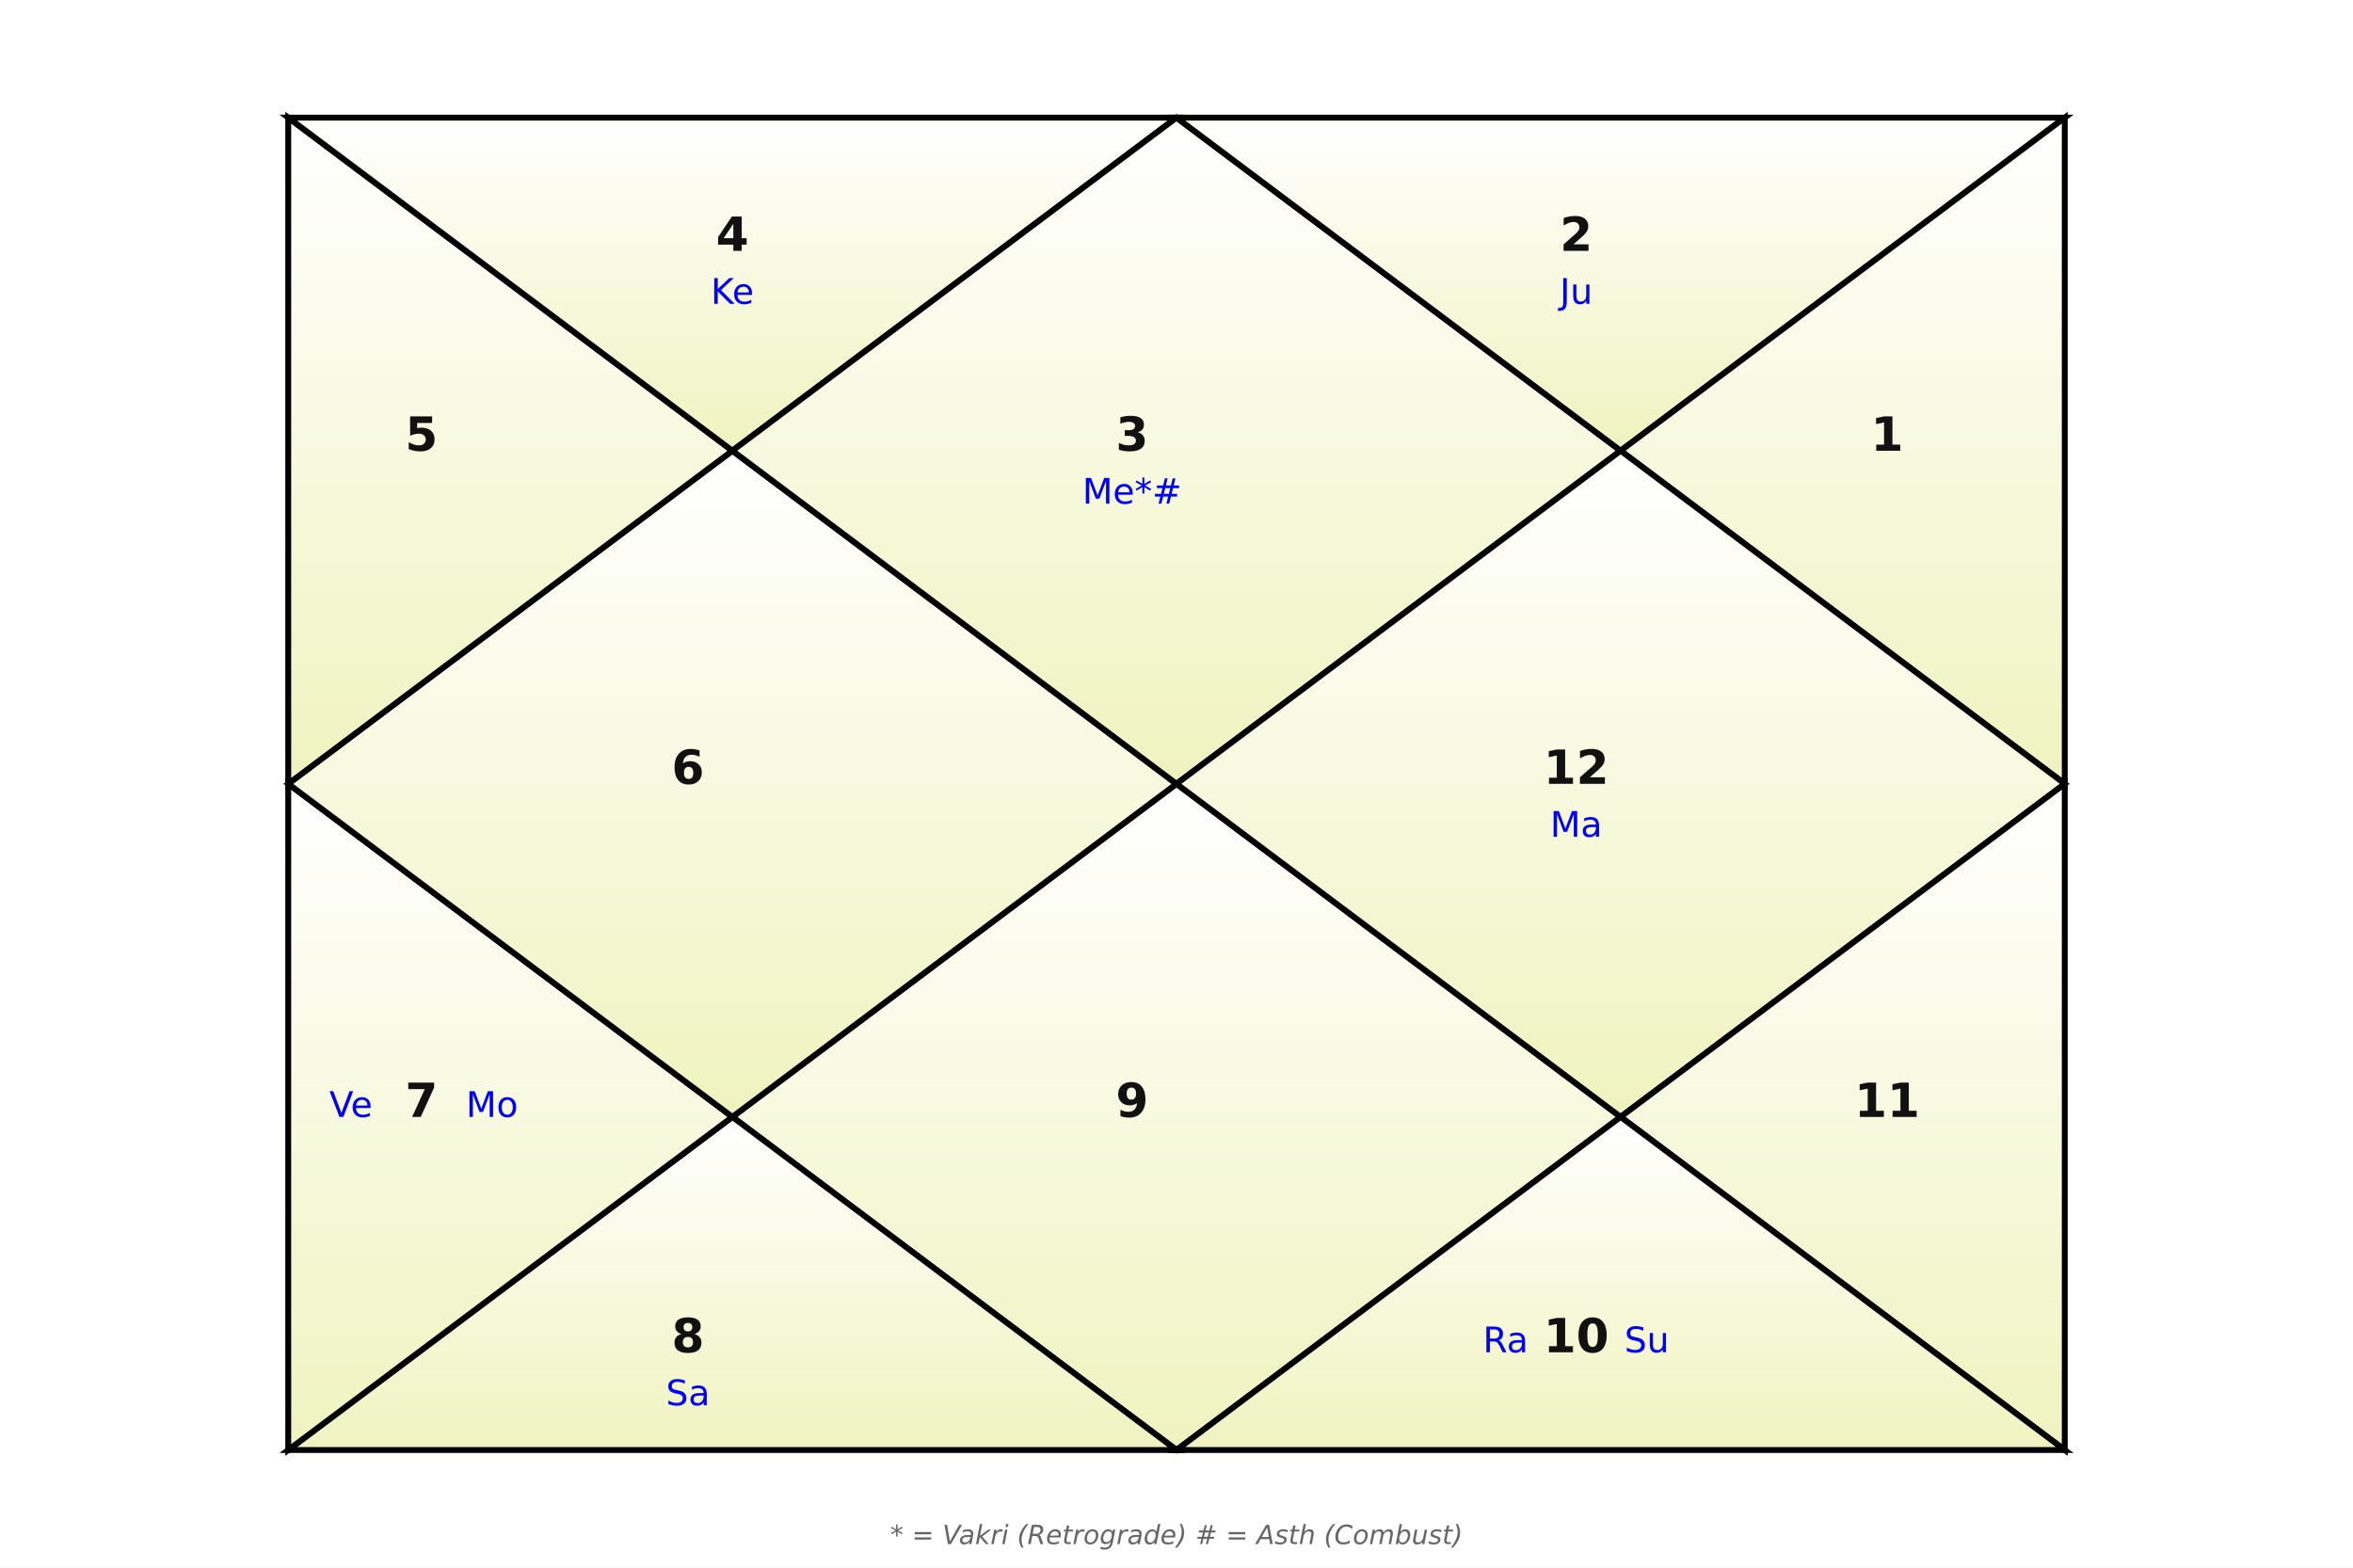
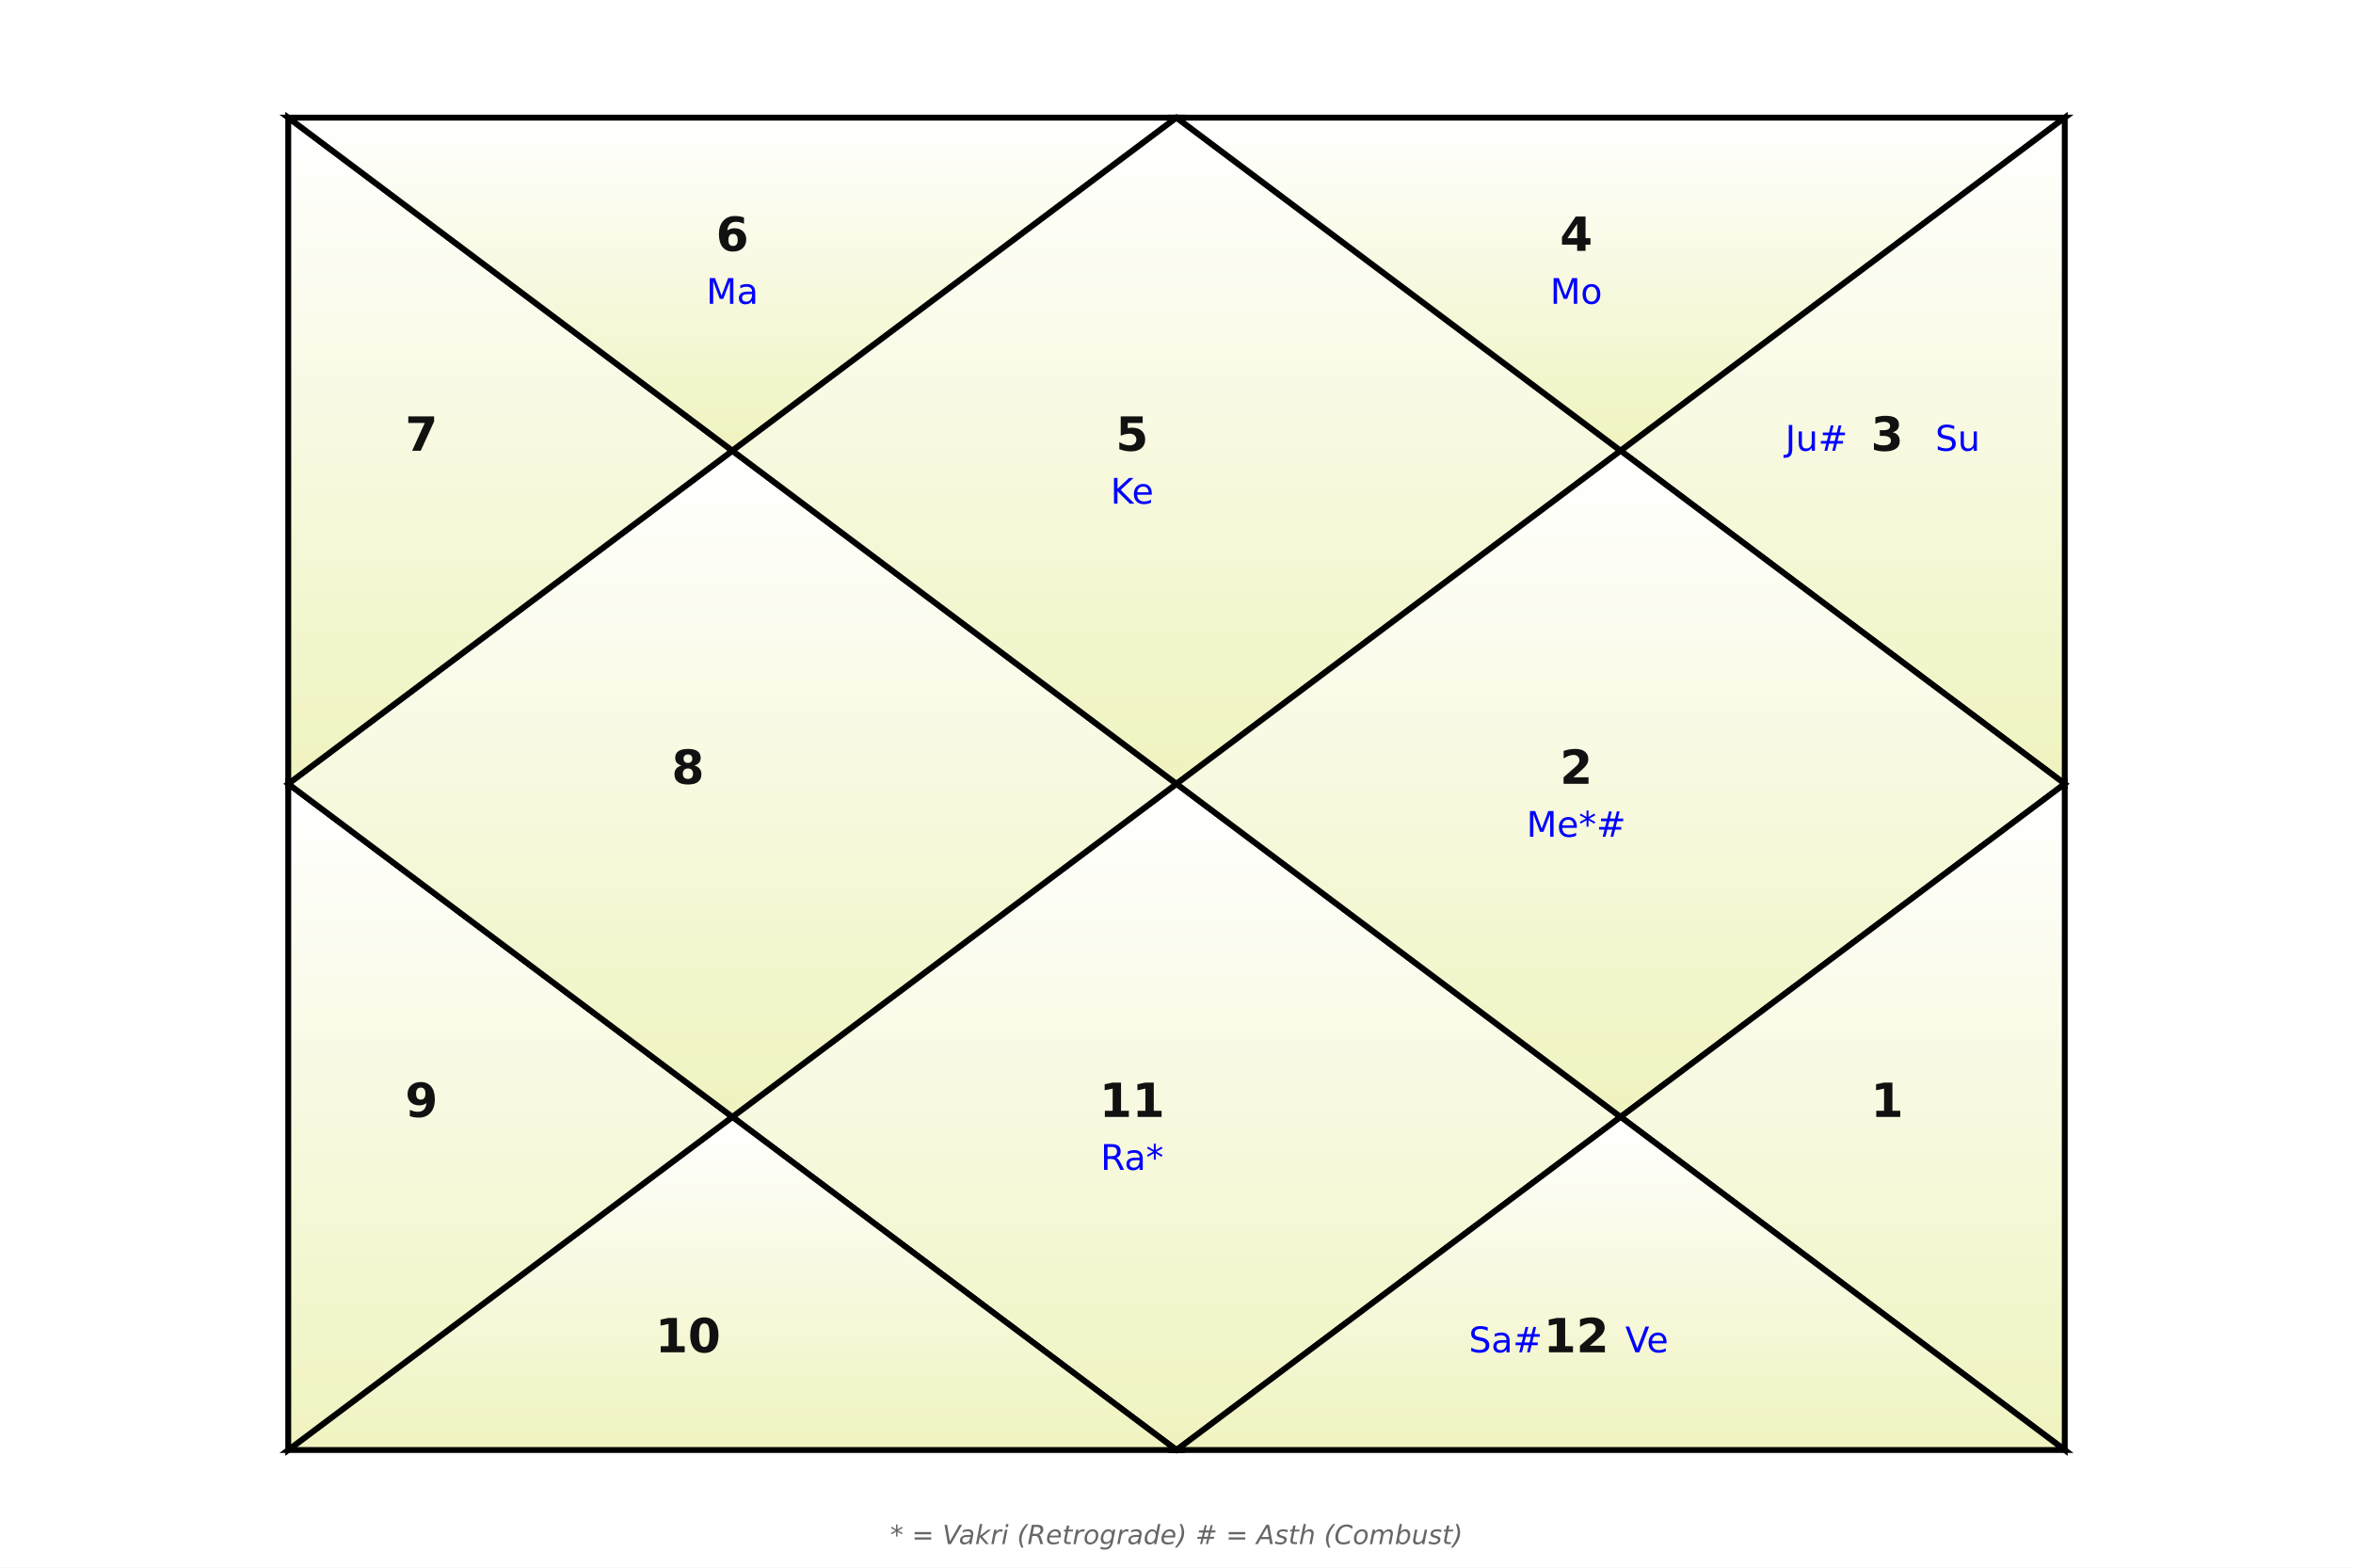
<svg xmlns="http://www.w3.org/2000/svg" baseProfile="full" height="100%" version="1.1" viewBox="0 0 800 533" width="100%">
  <defs>
    <linearGradient id="houseGrad" x1="0" x2="0" y1="0" y2="1">
      <stop offset="0" stop-color="white" />
      <stop offset="1" stop-color="#f0f3bf" />
    </linearGradient>
  </defs>
  <rect fill="white" height="533" width="800" x="0" y="0" />
  <polygon fill="url(#houseGrad)" points="249.0,379.75 400.0,493.0 551.0,379.75 400.0,266.5" stroke="#000" stroke-width="2" />
  <polygon fill="url(#houseGrad)" points="249.0,379.75 98.0,493.0 400.0,493.0" stroke="#000" stroke-width="2" />
  <polygon fill="url(#houseGrad)" points="98.0,266.5 98.0,493.0 249.0,379.75" stroke="#000" stroke-width="2" />
  <polygon fill="url(#houseGrad)" points="98.0,266.5 249.0,379.75 400.0,266.5 249.0,153.25" stroke="#000" stroke-width="2" />
  <polygon fill="url(#houseGrad)" points="98.0,40.0 98.0,266.5 249.0,153.25" stroke="#000" stroke-width="2" />
  <polygon fill="url(#houseGrad)" points="98.0,40.0 249.0,153.25 400.0,40.0" stroke="#000" stroke-width="2" />
  <polygon fill="url(#houseGrad)" points="249.0,153.25 400.0,266.5 551.0,153.25 400.0,40.0" stroke="#000" stroke-width="2" />
  <polygon fill="url(#houseGrad)" points="400.0,40.0 551.0,153.25 702.0,40.0" stroke="#000" stroke-width="2" />
  <polygon fill="url(#houseGrad)" points="551.0,153.25 702.0,266.5 702.0,40.0" stroke="#000" stroke-width="2" />
  <polygon fill="url(#houseGrad)" points="551.0,153.25 400.0,266.5 551.0,379.75 702.0,266.5" stroke="#000" stroke-width="2" />
  <polygon fill="url(#houseGrad)" points="551.0,379.75 702.0,493.0 702.0,266.5" stroke="#000" stroke-width="2" />
  <polygon fill="url(#houseGrad)" points="551.0,379.75 400.0,493.0 702.0,493.0" stroke="#000" stroke-width="2" />
-   <text fill="#111111" font-family="DejaVu Sans, Arial, sans-serif" font-size="16" font-weight="bold" text-anchor="middle" x="384.9" y="153.25">3</text>
-   <text fill="#0000ff" font-family="DejaVu Sans, Arial, sans-serif" font-size="12" text-anchor="middle" x="384.9" y="171.25">Me*#</text>
-   <text fill="#111111" font-family="DejaVu Sans, Arial, sans-serif" font-size="16" font-weight="bold" text-anchor="middle" x="249.0" y="85.3">4</text>
-   <text fill="#0000ff" font-family="DejaVu Sans, Arial, sans-serif" font-size="12" text-anchor="middle" x="249.0" y="103.3">Ke</text>
-   <text fill="#111111" font-family="DejaVu Sans, Arial, sans-serif" font-size="16" font-weight="bold" text-anchor="middle" x="143.3" y="153.25">5</text>
-   <text fill="#111111" font-family="DejaVu Sans, Arial, sans-serif" font-size="16" font-weight="bold" text-anchor="middle" x="233.9" y="266.5">6</text>
-   <text fill="#111111" font-family="DejaVu Sans, Arial, sans-serif" font-size="16" font-weight="bold" text-anchor="middle" x="143.3" y="379.75">7</text>
-   <text fill="#0000ff" font-family="DejaVu Sans, Arial, sans-serif" font-size="12" text-anchor="middle" x="167.3" y="379.75">Mo</text>
-   <text fill="#0000ff" font-family="DejaVu Sans, Arial, sans-serif" font-size="12" text-anchor="middle" x="119.3" y="379.75">Ve</text>
-   <text fill="#111111" font-family="DejaVu Sans, Arial, sans-serif" font-size="16" font-weight="bold" text-anchor="middle" x="233.9" y="459.78">8</text>
-   <text fill="#0000ff" font-family="DejaVu Sans, Arial, sans-serif" font-size="12" text-anchor="middle" x="233.9" y="477.78">Sa</text>
-   <text fill="#111111" font-family="DejaVu Sans, Arial, sans-serif" font-size="16" font-weight="bold" text-anchor="middle" x="384.9" y="379.75">9</text>
-   <text fill="#111111" font-family="DejaVu Sans, Arial, sans-serif" font-size="16" font-weight="bold" text-anchor="middle" x="535.9" y="459.78">10</text>
-   <text fill="#0000ff" font-family="DejaVu Sans, Arial, sans-serif" font-size="12" text-anchor="middle" x="559.9" y="459.78">Su</text>
-   <text fill="#0000ff" font-family="DejaVu Sans, Arial, sans-serif" font-size="12" text-anchor="middle" x="511.9" y="459.78">Ra</text>
-   <text fill="#111111" font-family="DejaVu Sans, Arial, sans-serif" font-size="16" font-weight="bold" text-anchor="middle" x="641.6" y="379.75">11</text>
-   <text fill="#111111" font-family="DejaVu Sans, Arial, sans-serif" font-size="16" font-weight="bold" text-anchor="middle" x="535.9" y="266.5">12</text>
-   <text fill="#0000ff" font-family="DejaVu Sans, Arial, sans-serif" font-size="12" text-anchor="middle" x="535.9" y="284.5">Ma</text>
-   <text fill="#111111" font-family="DejaVu Sans, Arial, sans-serif" font-size="16" font-weight="bold" text-anchor="middle" x="641.6" y="153.25">1</text>
-   <text fill="#111111" font-family="DejaVu Sans, Arial, sans-serif" font-size="16" font-weight="bold" text-anchor="middle" x="535.9" y="85.3">2</text>
-   <text fill="#0000ff" font-family="DejaVu Sans, Arial, sans-serif" font-size="12" text-anchor="middle" x="535.9" y="103.3">Ju</text>
+   <text fill="#111111" font-family="DejaVu Sans, Arial, sans-serif" font-size="16" font-weight="bold" text-anchor="middle" x="384.9" y="153.25">5</text>
+   <text fill="#0000ff" font-family="DejaVu Sans, Arial, sans-serif" font-size="12" text-anchor="middle" x="384.9" y="171.25">Ke</text>
+   <text fill="#111111" font-family="DejaVu Sans, Arial, sans-serif" font-size="16" font-weight="bold" text-anchor="middle" x="249.0" y="85.3">6</text>
+   <text fill="#0000ff" font-family="DejaVu Sans, Arial, sans-serif" font-size="12" text-anchor="middle" x="249.0" y="103.3">Ma</text>
+   <text fill="#111111" font-family="DejaVu Sans, Arial, sans-serif" font-size="16" font-weight="bold" text-anchor="middle" x="143.3" y="153.25">7</text>
+   <text fill="#111111" font-family="DejaVu Sans, Arial, sans-serif" font-size="16" font-weight="bold" text-anchor="middle" x="233.9" y="266.5">8</text>
+   <text fill="#111111" font-family="DejaVu Sans, Arial, sans-serif" font-size="16" font-weight="bold" text-anchor="middle" x="143.3" y="379.75">9</text>
+   <text fill="#111111" font-family="DejaVu Sans, Arial, sans-serif" font-size="16" font-weight="bold" text-anchor="middle" x="233.9" y="459.78">10</text>
+   <text fill="#111111" font-family="DejaVu Sans, Arial, sans-serif" font-size="16" font-weight="bold" text-anchor="middle" x="384.9" y="379.75">11</text>
+   <text fill="#0000ff" font-family="DejaVu Sans, Arial, sans-serif" font-size="12" text-anchor="middle" x="384.9" y="397.75">Ra*</text>
+   <text fill="#111111" font-family="DejaVu Sans, Arial, sans-serif" font-size="16" font-weight="bold" text-anchor="middle" x="535.9" y="459.78">12</text>
+   <text fill="#0000ff" font-family="DejaVu Sans, Arial, sans-serif" font-size="12" text-anchor="middle" x="559.9" y="459.78">Ve</text>
+   <text fill="#0000ff" font-family="DejaVu Sans, Arial, sans-serif" font-size="12" text-anchor="middle" x="511.9" y="459.78">Sa#</text>
+   <text fill="#111111" font-family="DejaVu Sans, Arial, sans-serif" font-size="16" font-weight="bold" text-anchor="middle" x="641.6" y="379.75">1</text>
+   <text fill="#111111" font-family="DejaVu Sans, Arial, sans-serif" font-size="16" font-weight="bold" text-anchor="middle" x="535.9" y="266.5">2</text>
+   <text fill="#0000ff" font-family="DejaVu Sans, Arial, sans-serif" font-size="12" text-anchor="middle" x="535.9" y="284.5">Me*#</text>
+   <text fill="#111111" font-family="DejaVu Sans, Arial, sans-serif" font-size="16" font-weight="bold" text-anchor="middle" x="641.6" y="153.25">3</text>
+   <text fill="#0000ff" font-family="DejaVu Sans, Arial, sans-serif" font-size="12" text-anchor="middle" x="665.6" y="153.25">Su</text>
+   <text fill="#0000ff" font-family="DejaVu Sans, Arial, sans-serif" font-size="12" text-anchor="middle" x="617.6" y="153.25">Ju#</text>
+   <text fill="#111111" font-family="DejaVu Sans, Arial, sans-serif" font-size="16" font-weight="bold" text-anchor="middle" x="535.9" y="85.3">4</text>
+   <text fill="#0000ff" font-family="DejaVu Sans, Arial, sans-serif" font-size="12" text-anchor="middle" x="535.9" y="103.3">Mo</text>
  <text fill="#666" font-family="DejaVu Sans" font-size="9" font-style="italic" text-anchor="middle" x="400.0" y="525">* = Vakri (Retrograde)  # = Asth (Combust)</text>
</svg>
